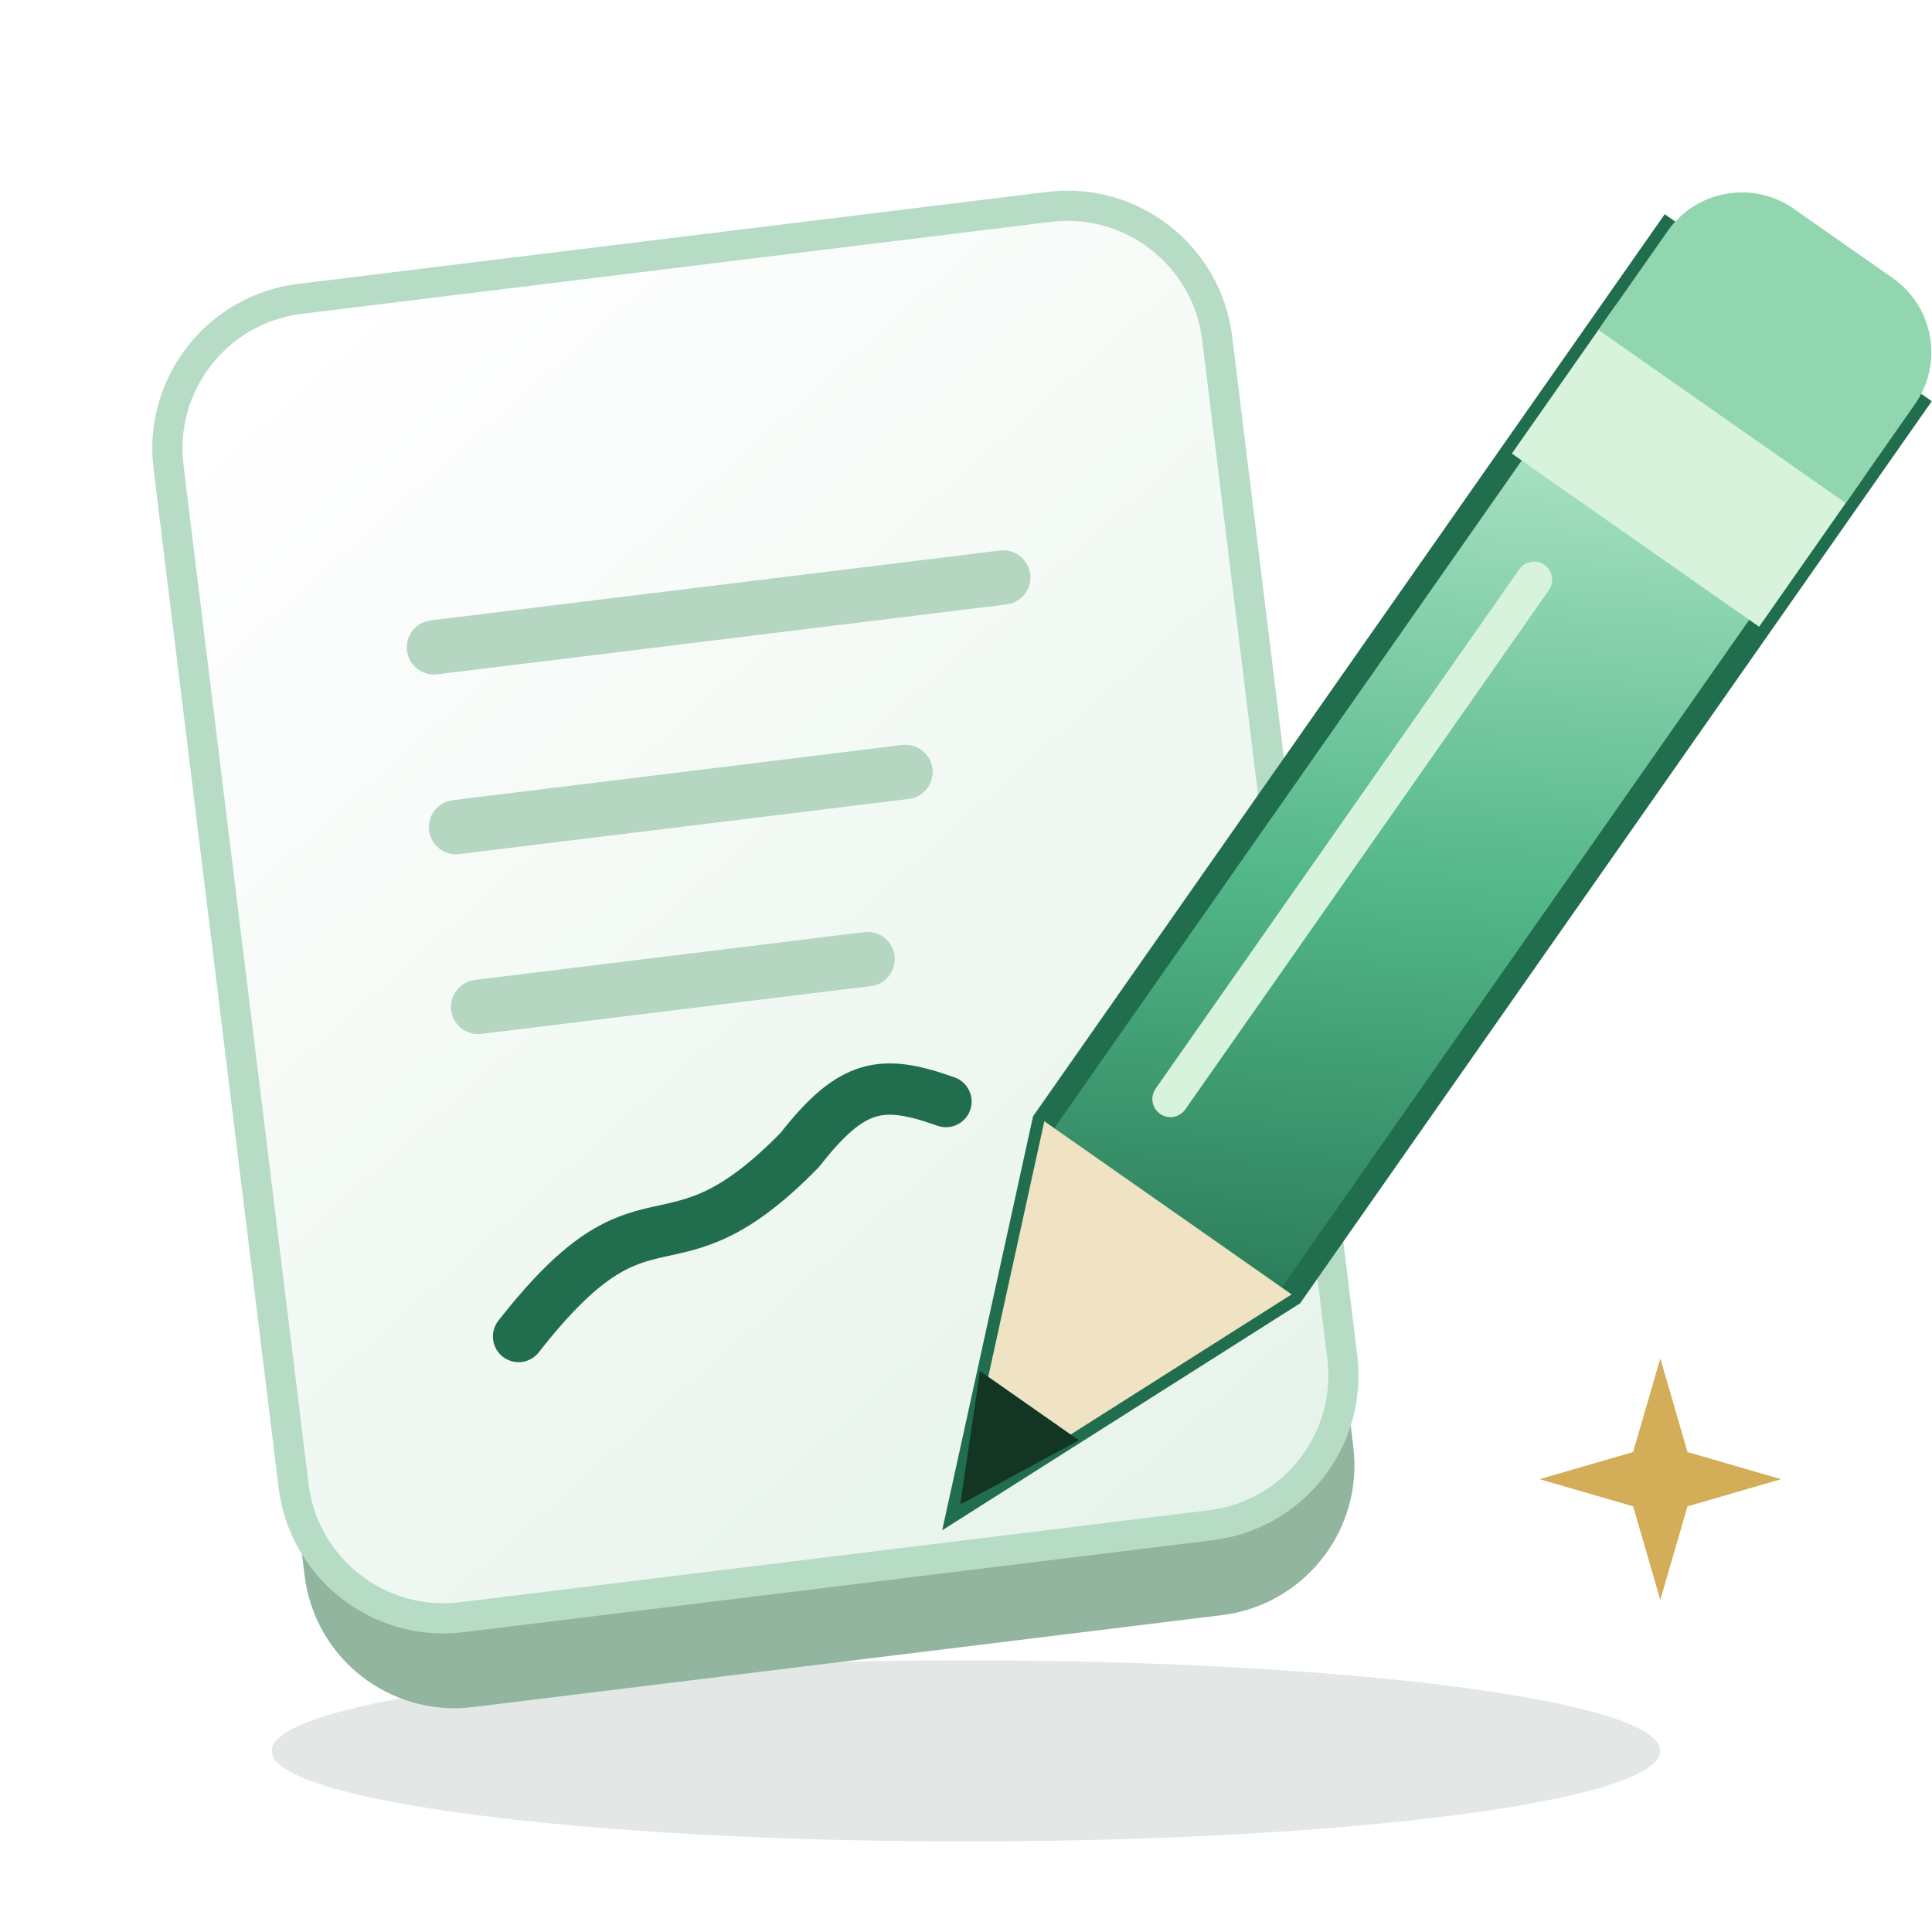
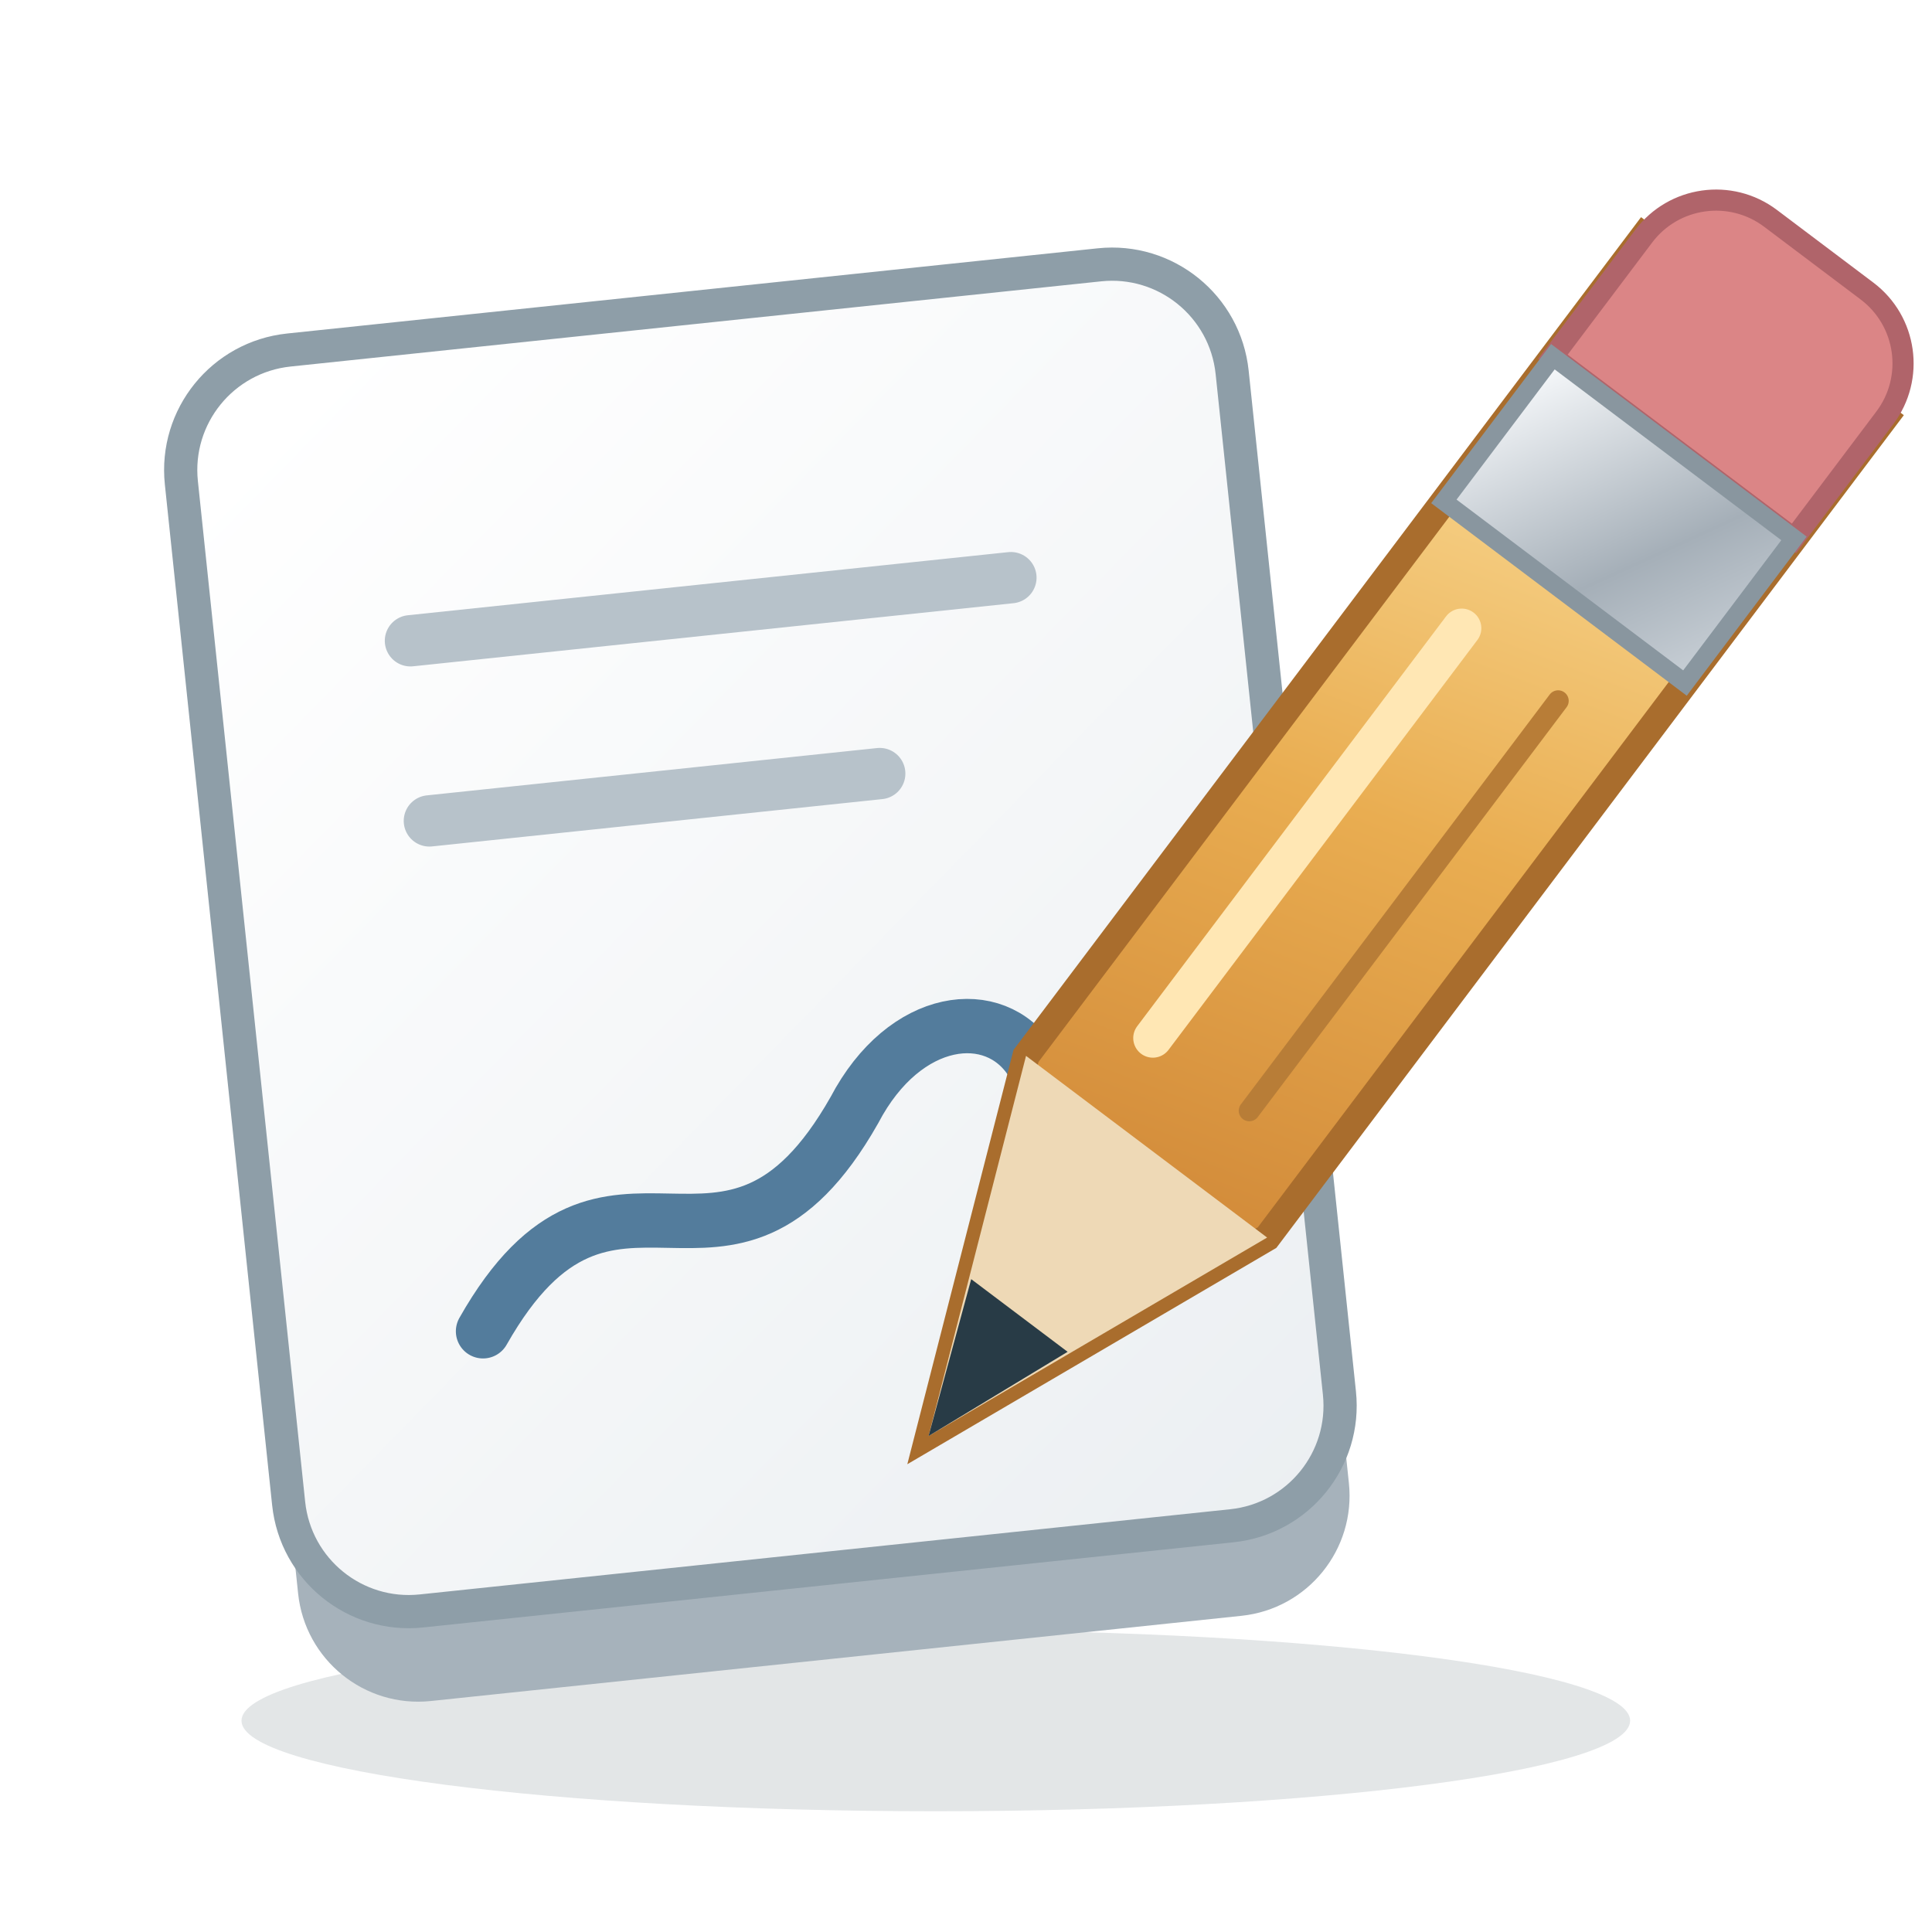
<svg xmlns="http://www.w3.org/2000/svg" width="64" height="64" viewBox="0 0 64 64" fill="none">
  <defs>
-     <linearGradient id="pad" x1="12" y1="9" x2="45" y2="57" gradientUnits="userSpaceOnUse">
+     <linearGradient id="page" x1="10" y1="13" x2="44" y2="54" gradientUnits="userSpaceOnUse">
      <stop stop-color="#FFFFFF" />
-       <stop offset="1" stop-color="#E2F1E7" />
+       <stop offset="1" stop-color="#EAEEF1" />
    </linearGradient>
-     <linearGradient id="pencil" x1="36" y1="18" x2="52" y2="45" gradientUnits="userSpaceOnUse">
-       <stop stop-color="#A4DFC0" />
-       <stop offset=".45" stop-color="#52B788" />
-       <stop offset="1" stop-color="#216E4E" />
+     <linearGradient id="pencil" x1="41" y1="14" x2="50" y2="45" gradientUnits="userSpaceOnUse">
+       <stop stop-color="#F7D38A" />
+       <stop offset=".4" stop-color="#E9AD51" />
+       <stop offset="1" stop-color="#CB8032" />
+     </linearGradient>
+     <linearGradient id="metal" x1="39" y1="11" x2="52" y2="18" gradientUnits="userSpaceOnUse">
+       <stop stop-color="#F8FAFC" />
+       <stop offset=".5" stop-color="#A5AFB8" />
+       <stop offset="1" stop-color="#E2E7EC" />
    </linearGradient>
  </defs>
-   <ellipse cx="32" cy="58" rx="23" ry="3" fill="#123524" opacity=".12" />
-   <g transform="rotate(-7 27 34)">
-     <rect x="8" y="11" width="35" height="44" rx="5" fill="#91B59E" />
-     <rect x="8" y="8" width="35" height="44" rx="5" fill="url(#pad)" stroke="#B7DCC5" />
-     <path d="M16 20h19m-19 6h15m-15 6h13" stroke="#B5D6C1" stroke-width="1.8" stroke-linecap="round" />
-     <path d="M16 43c5-5 5-1 10-5 2-2 3-2 5-1" stroke="#216E4E" stroke-width="1.7" stroke-linecap="round" />
+   <ellipse cx="31" cy="57" rx="23" ry="3" fill="#263B47" opacity=".13" />
+   <g transform="rotate(-6 26 34)">
+     <rect x="8" y="13" width="35" height="42" rx="4" fill="#A6B2BB" />
+     <rect x="8" y="10" width="35" height="42" rx="4" fill="url(#page)" stroke="#8E9EA8" stroke-width="1.1" />
+     <path d="M15 20h20m-20 6h15" stroke="#B7C2CA" stroke-width="1.7" stroke-linecap="round" />
+     <path d="M15 43c5-7 8 1 13-6 2-3 5-3 6-1" stroke="#537C9C" stroke-width="1.8" stroke-linecap="round" />
  </g>
-   <g transform="rotate(35 45 31)">
-     <path d="M40 6h10v36l-5 12-5-12V6Z" fill="url(#pencil)" stroke="#216E4E" stroke-width=".8" />
-     <path d="M40 9h10v6H40z" fill="#D8F3DC" />
-     <path d="M40 6a3 3 0 0 1 3-3h4a3 3 0 0 1 3 3v4H40V6Z" fill="#92D6B0" />
-     <path d="m40 42 5 12 5-12H40Z" fill="#EFE3C4" />
-     <path d="m43 50 2 4 2-4h-4Z" fill="#123524" />
-     <path d="M43 18v21" stroke="#D8F3DC" stroke-width="1.2" stroke-linecap="round" />
+   <g transform="rotate(37 44 30)">
+     <path d="M39 6h10v34l-5 12-5-12V6Z" fill="url(#pencil)" stroke="#A96D2D" stroke-width=".9" />
+     <path d="M39 6a3 3 0 0 1 3-3h4a3 3 0 0 1 3 3v5H39V6Z" fill="#DB8586" stroke="#B0646A" stroke-width=".7" />
+     <path d="M39 11h10v6H39z" fill="url(#metal)" stroke="#89969F" stroke-width=".6" />
+     <path d="m39 40 5 12 5-12H39Z" fill="#EED9B6" />
+     <path d="m42 47 2 5 2-5h-4Z" fill="#283B46" />
+     <path d="M42 20v17" stroke="#FFE7B4" stroke-width="1.3" stroke-linecap="round" />
+     <path d="M46 20v17" stroke="#B87D37" stroke-width=".7" stroke-linecap="round" />
  </g>
-   <path d="m55 45 .9 3.1L59 49l-3.1.9L55 53l-.9-3.1L51 49l3.1-.9L55 45Z" fill="#D3AD57" />
</svg>
